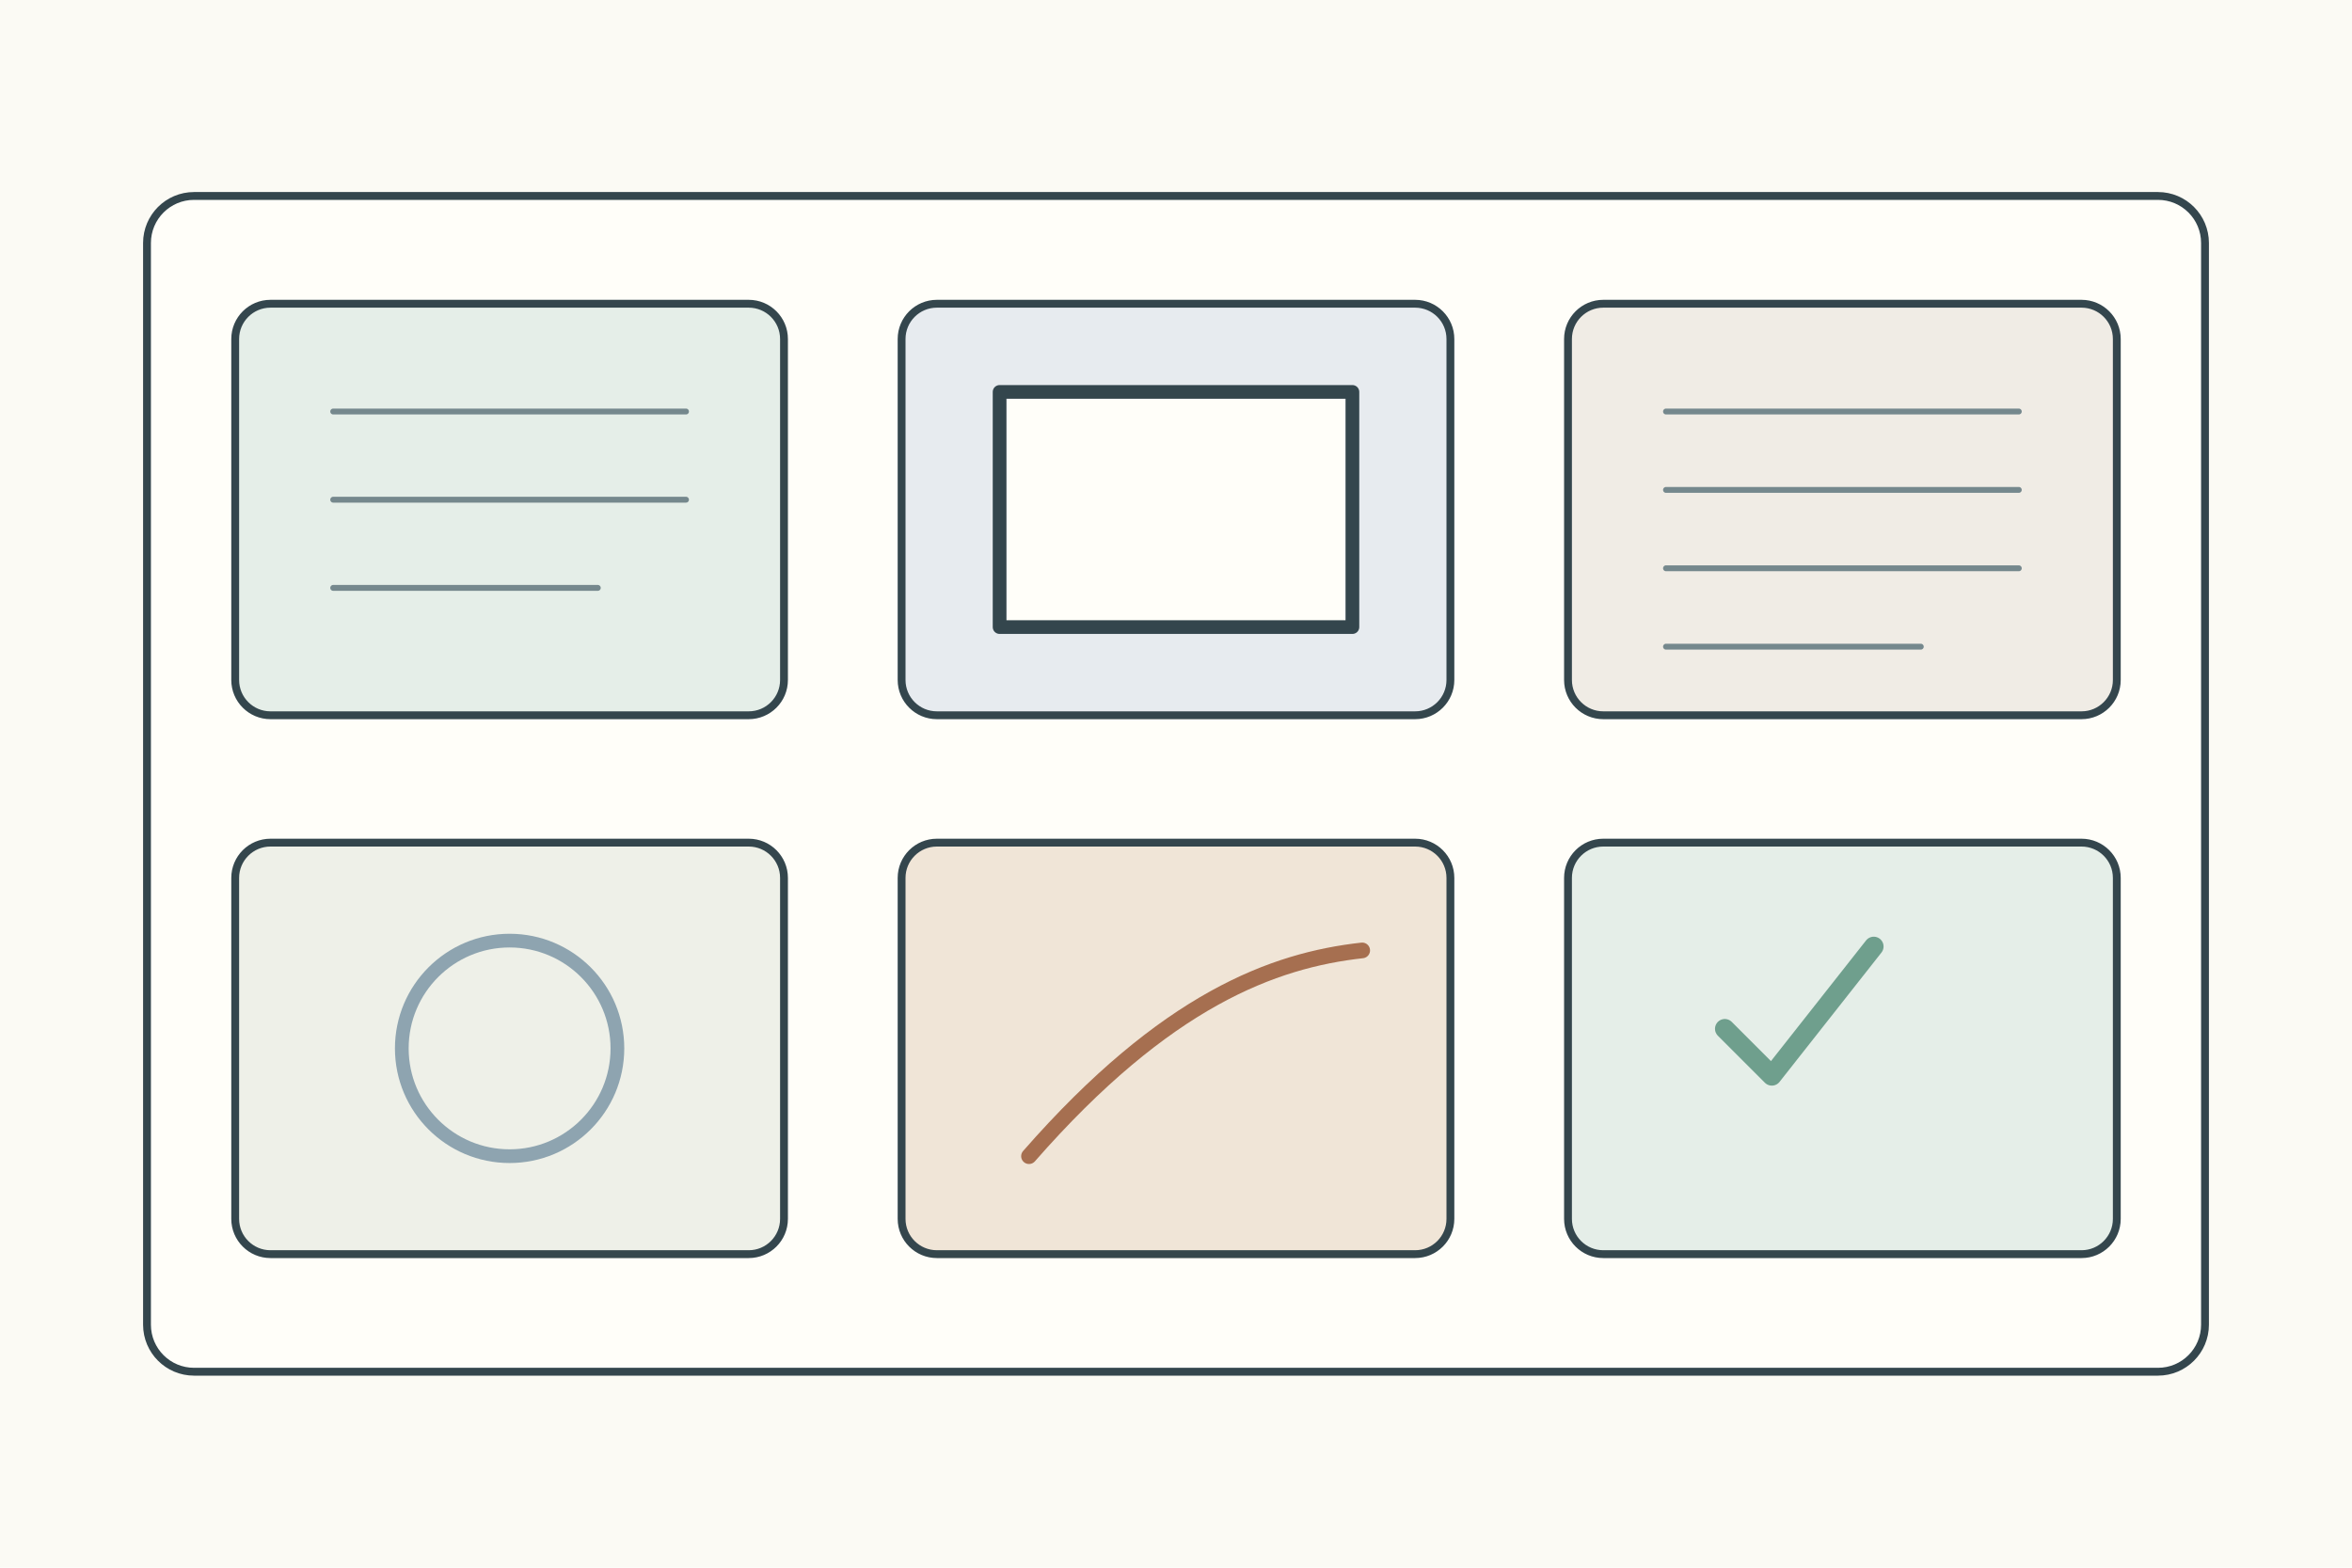
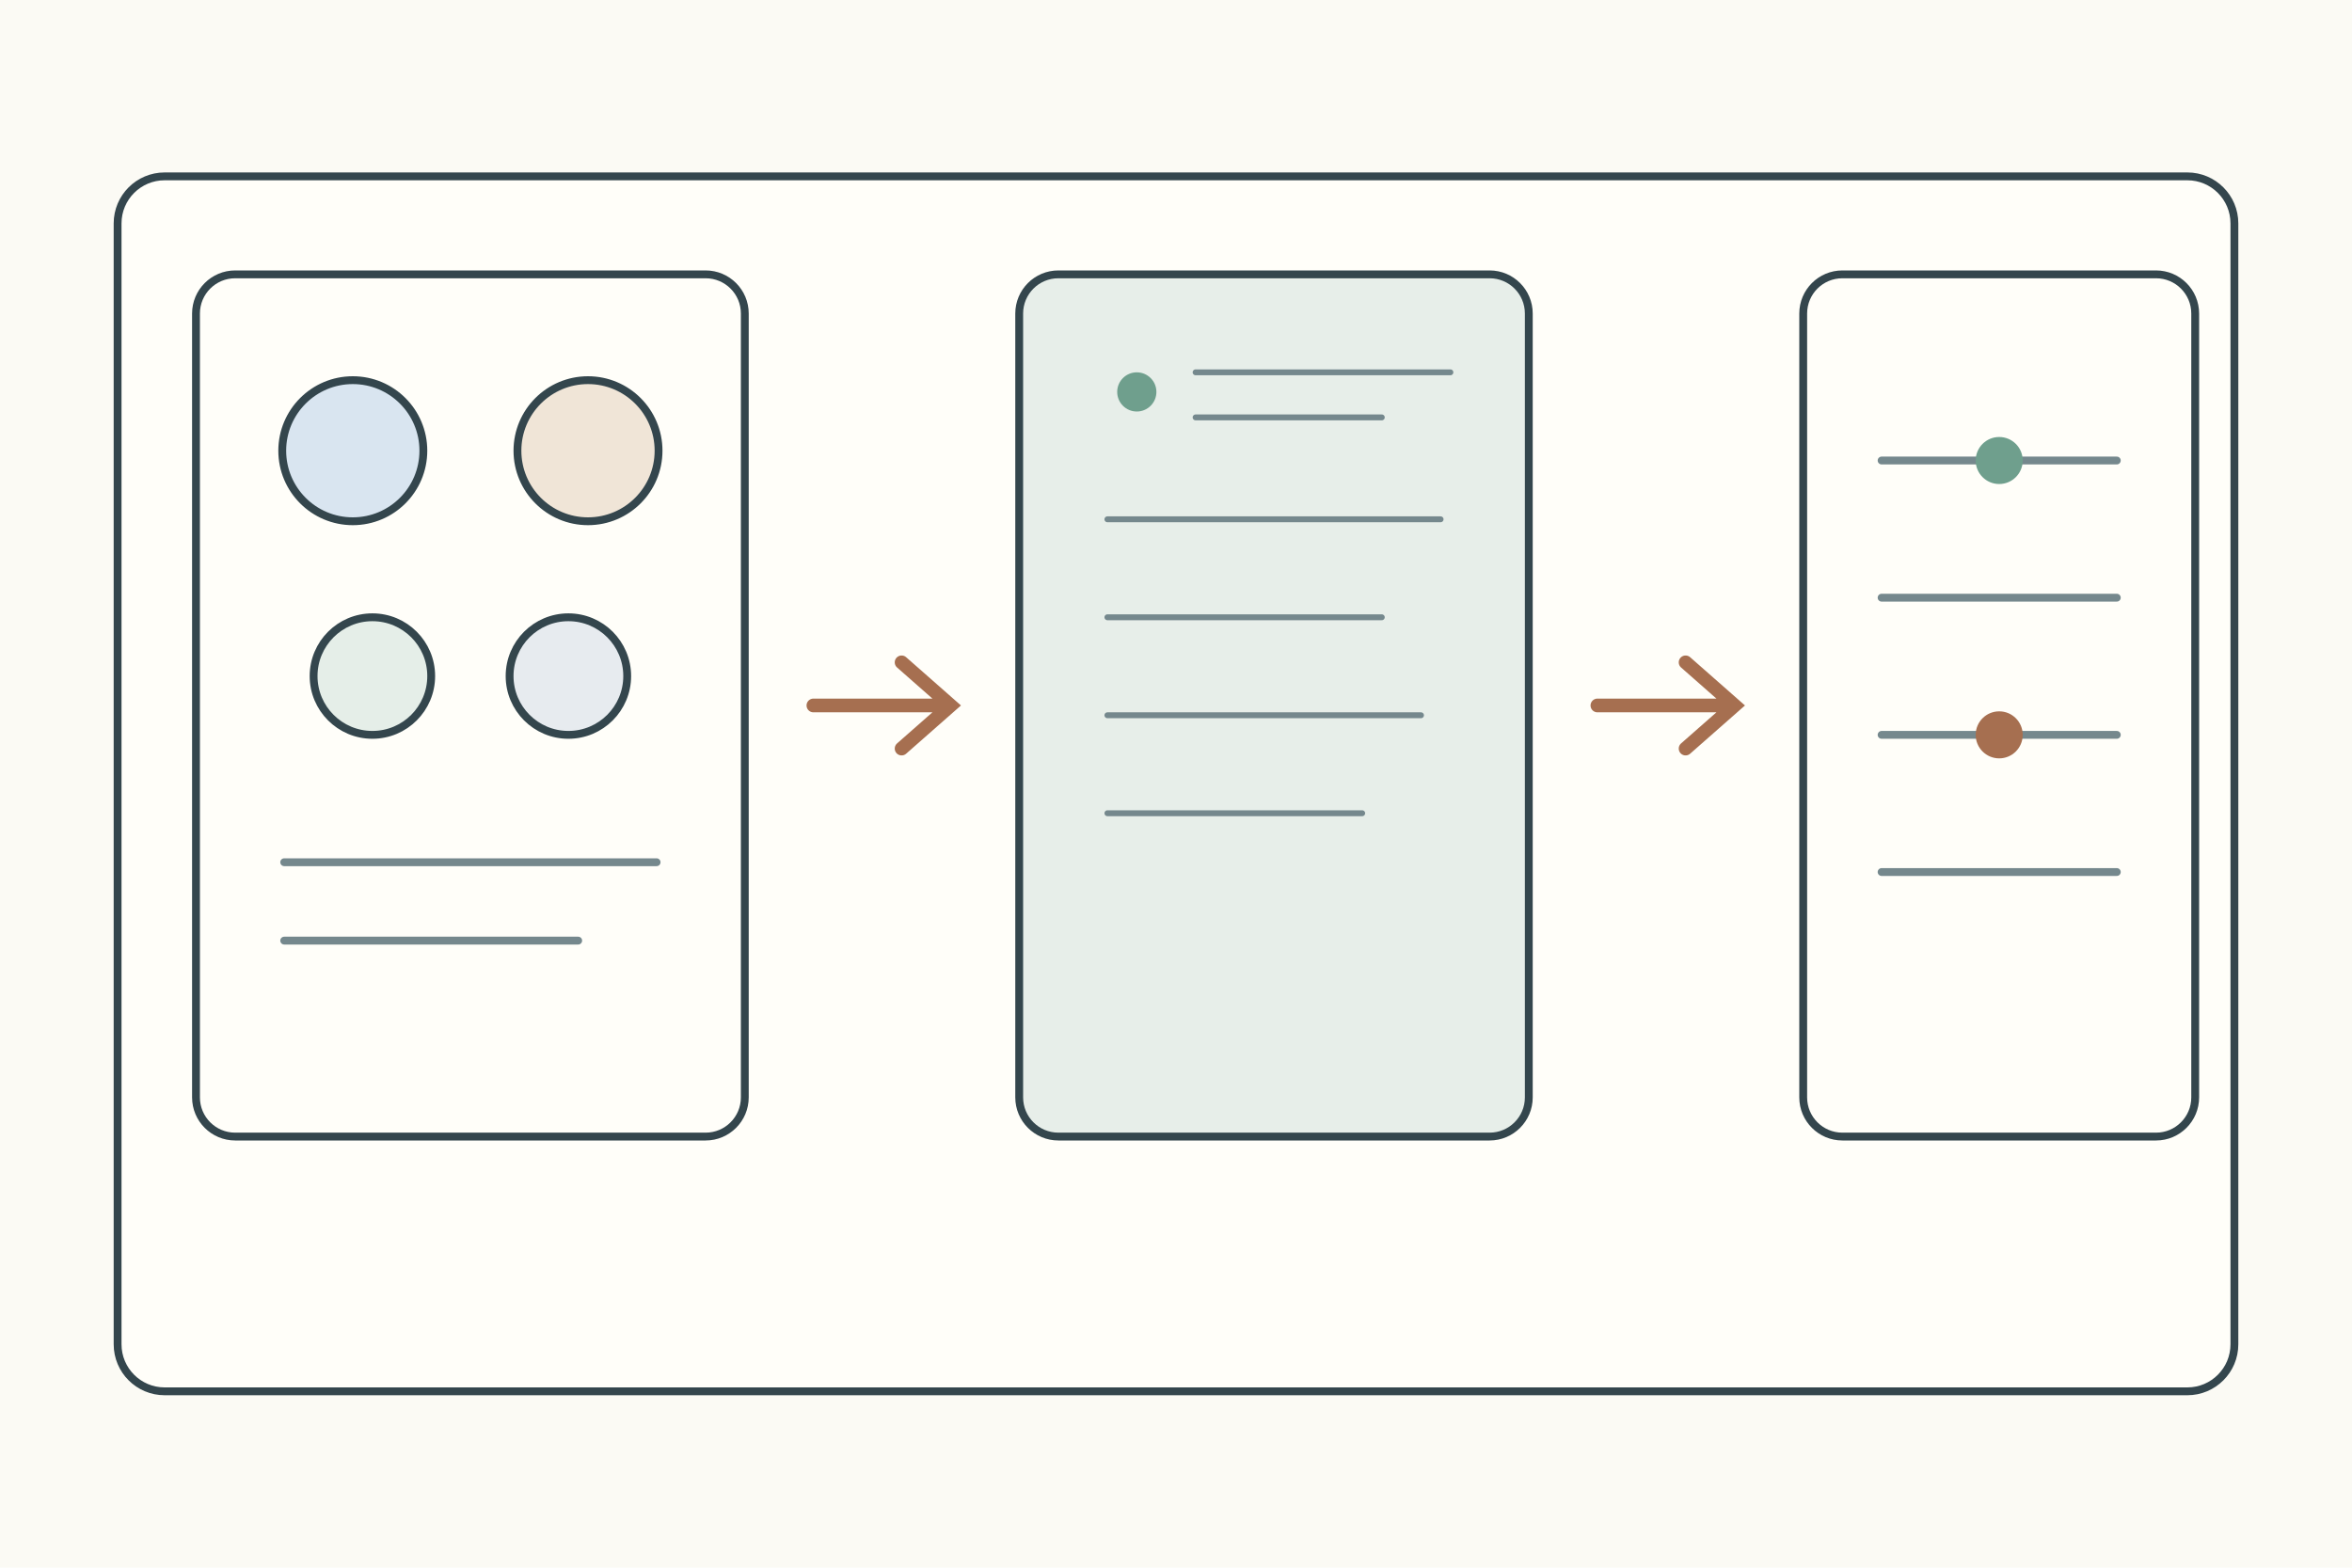
<svg xmlns="http://www.w3.org/2000/svg" width="1200" height="800">
  <rect width="1200" height="800" fill="#fbfaf4" />
-   <g stroke="#34464d" stroke-width="4" fill="none" stroke-linecap="round" stroke-linejoin="round">
-     <g transform="translate(75 100)">
-       <rect width="1050" height="600" rx="24" fill="#fffef9" />
-       <g transform="translate(45 55)">
-         <rect width="280" height="210" rx="18" fill="#e5eee8" />
-         <path d="M50 55h180M50 100h180M50 145h135" stroke="#75888d" stroke-width="3" />
+   <g stroke="#34464d" stroke-width="4" fill="none" stroke-linecap="round">
+     <rect x="60" y="90" width="1080" height="620" rx="24" fill="#fffef9" />
+     <g transform="translate(100 140)">
+       <g>
+         <rect width="280" height="440" rx="20" fill="#fffef9" />
+         <circle cx="80" cy="90" r="36" fill="#d9e5f0" />
+         <circle cx="200" cy="90" r="36" fill="#f0e5d7" />
+         <circle cx="90" cy="205" r="30" fill="#e5eee8" />
+         <circle cx="190" cy="205" r="30" fill="#e7ebef" />
+         <path d="M45 300h190M45 340h150" stroke="#75888d" />
      </g>
-       <g transform="translate(385 55)">
-         <rect width="280" height="210" rx="18" fill="#e7ebef" />
-         <rect x="50" y="45" width="180" height="120" fill="#fffef9" stroke-width="7" />
+       <path d="M315 220h70m-25-22 25 22-25 22" stroke="#a66f50" stroke-width="7" />
+       <g transform="translate(420 0)">
+         <rect width="260" height="440" rx="20" fill="#e7eee9" />
+         <circle cx="60" cy="60" r="10" fill="#6f9f8d" stroke="none" />
+         <path d="M90 50h130M90 73h95M45 125h170M45 175h140M45 225h160M45 275h130" stroke="#75888d" stroke-width="3" />
      </g>
-       <g transform="translate(725 55)">
-         <rect width="280" height="210" rx="18" fill="#f0ece5" />
-         <path d="M50 55h180M50 95h180M50 135h180M50 175h130" stroke="#75888d" stroke-width="3" />
-       </g>
-       <g transform="translate(45 330)">
-         <rect width="280" height="210" rx="18" fill="#eef0e8" />
-         <circle cx="140" cy="105" r="55" fill="none" stroke="#8ea4b0" stroke-width="7" />
-       </g>
-       <g transform="translate(385 330)">
-         <rect width="280" height="210" rx="18" fill="#f0e5d7" />
-         <path d="M65 160c70-80 125-100 170-105" stroke="#a66f50" stroke-width="8" />
-       </g>
-       <g transform="translate(725 330)">
-         <rect width="280" height="210" rx="18" fill="#e5eee8" />
-         <path d="M80 95l24 24 52-66" stroke="#6f9f8d" stroke-width="10" />
+       <path d="M715 220h70m-25-22 25 22-25 22" stroke="#a66f50" stroke-width="7" />
+       <g transform="translate(820 0)">
+         <rect width="200" height="440" rx="20" fill="#fffef9" />
+         <path d="M40 95h120M40 165h120M40 235h120M40 305h120" stroke="#75888d" />
+         <circle cx="100" cy="95" r="12" fill="#6f9f8d" stroke="none" />
+         <circle cx="100" cy="235" r="12" fill="#a66f50" stroke="none" />
      </g>
    </g>
  </g>
</svg>
